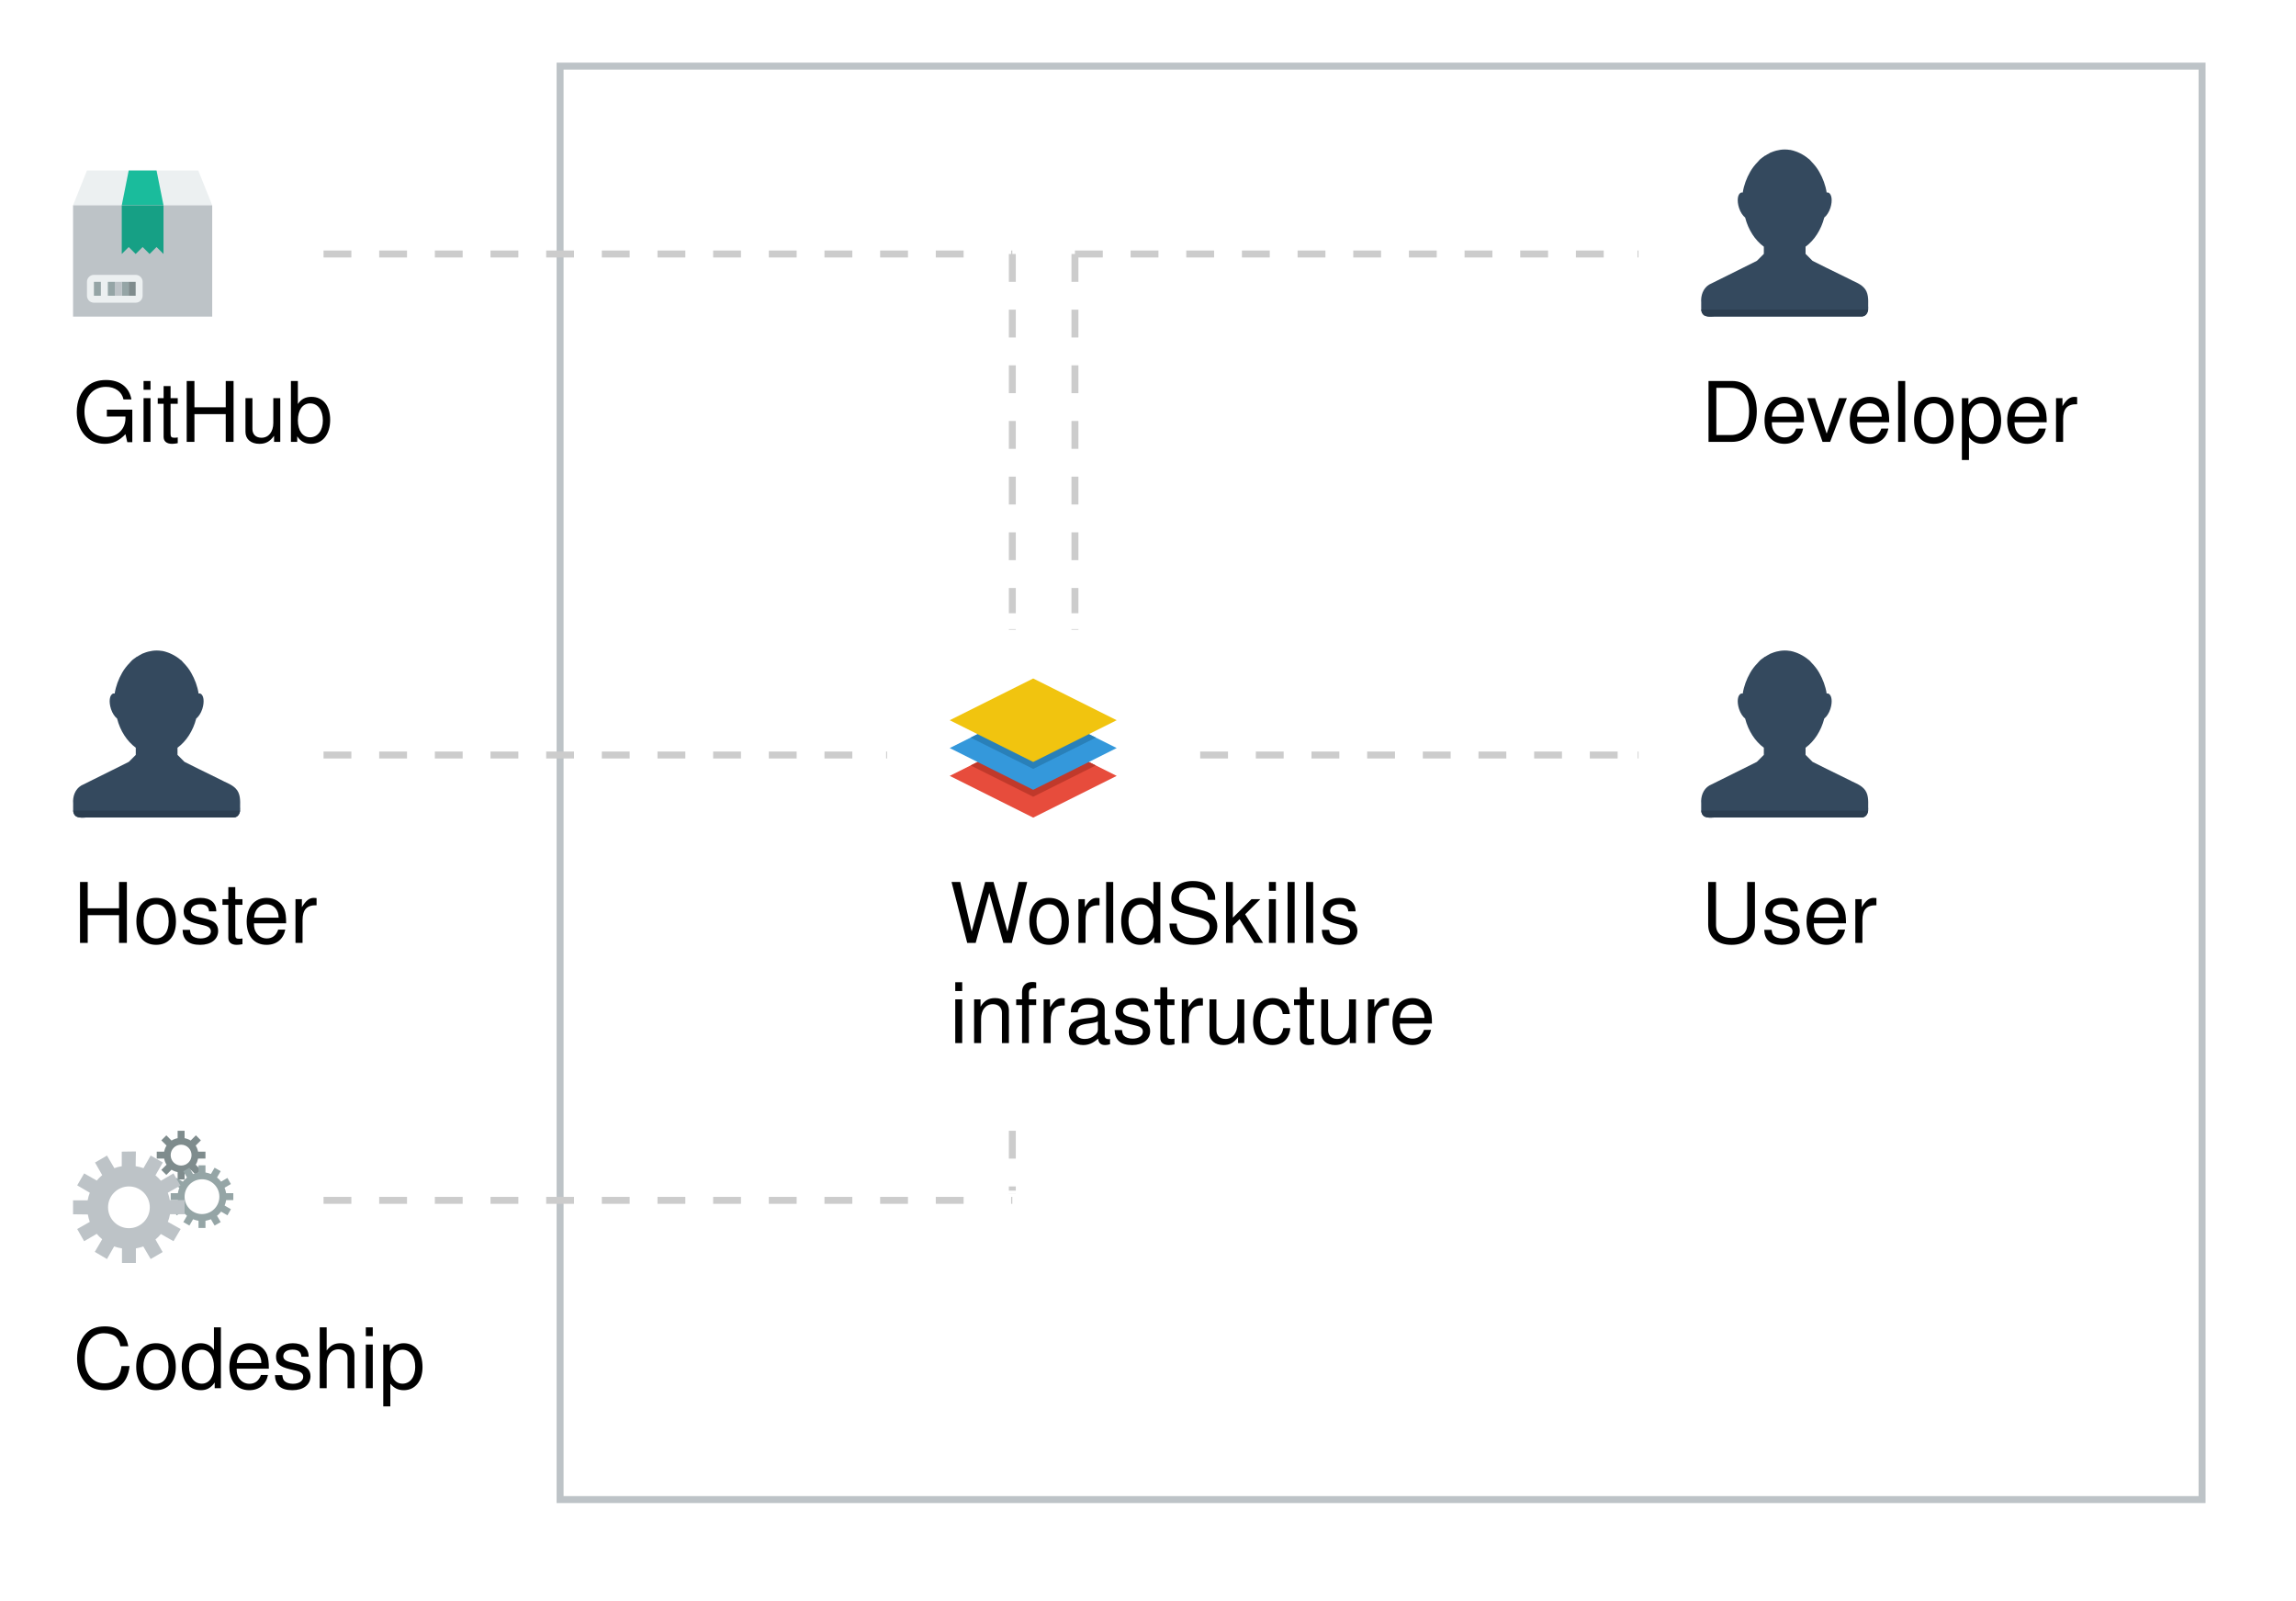
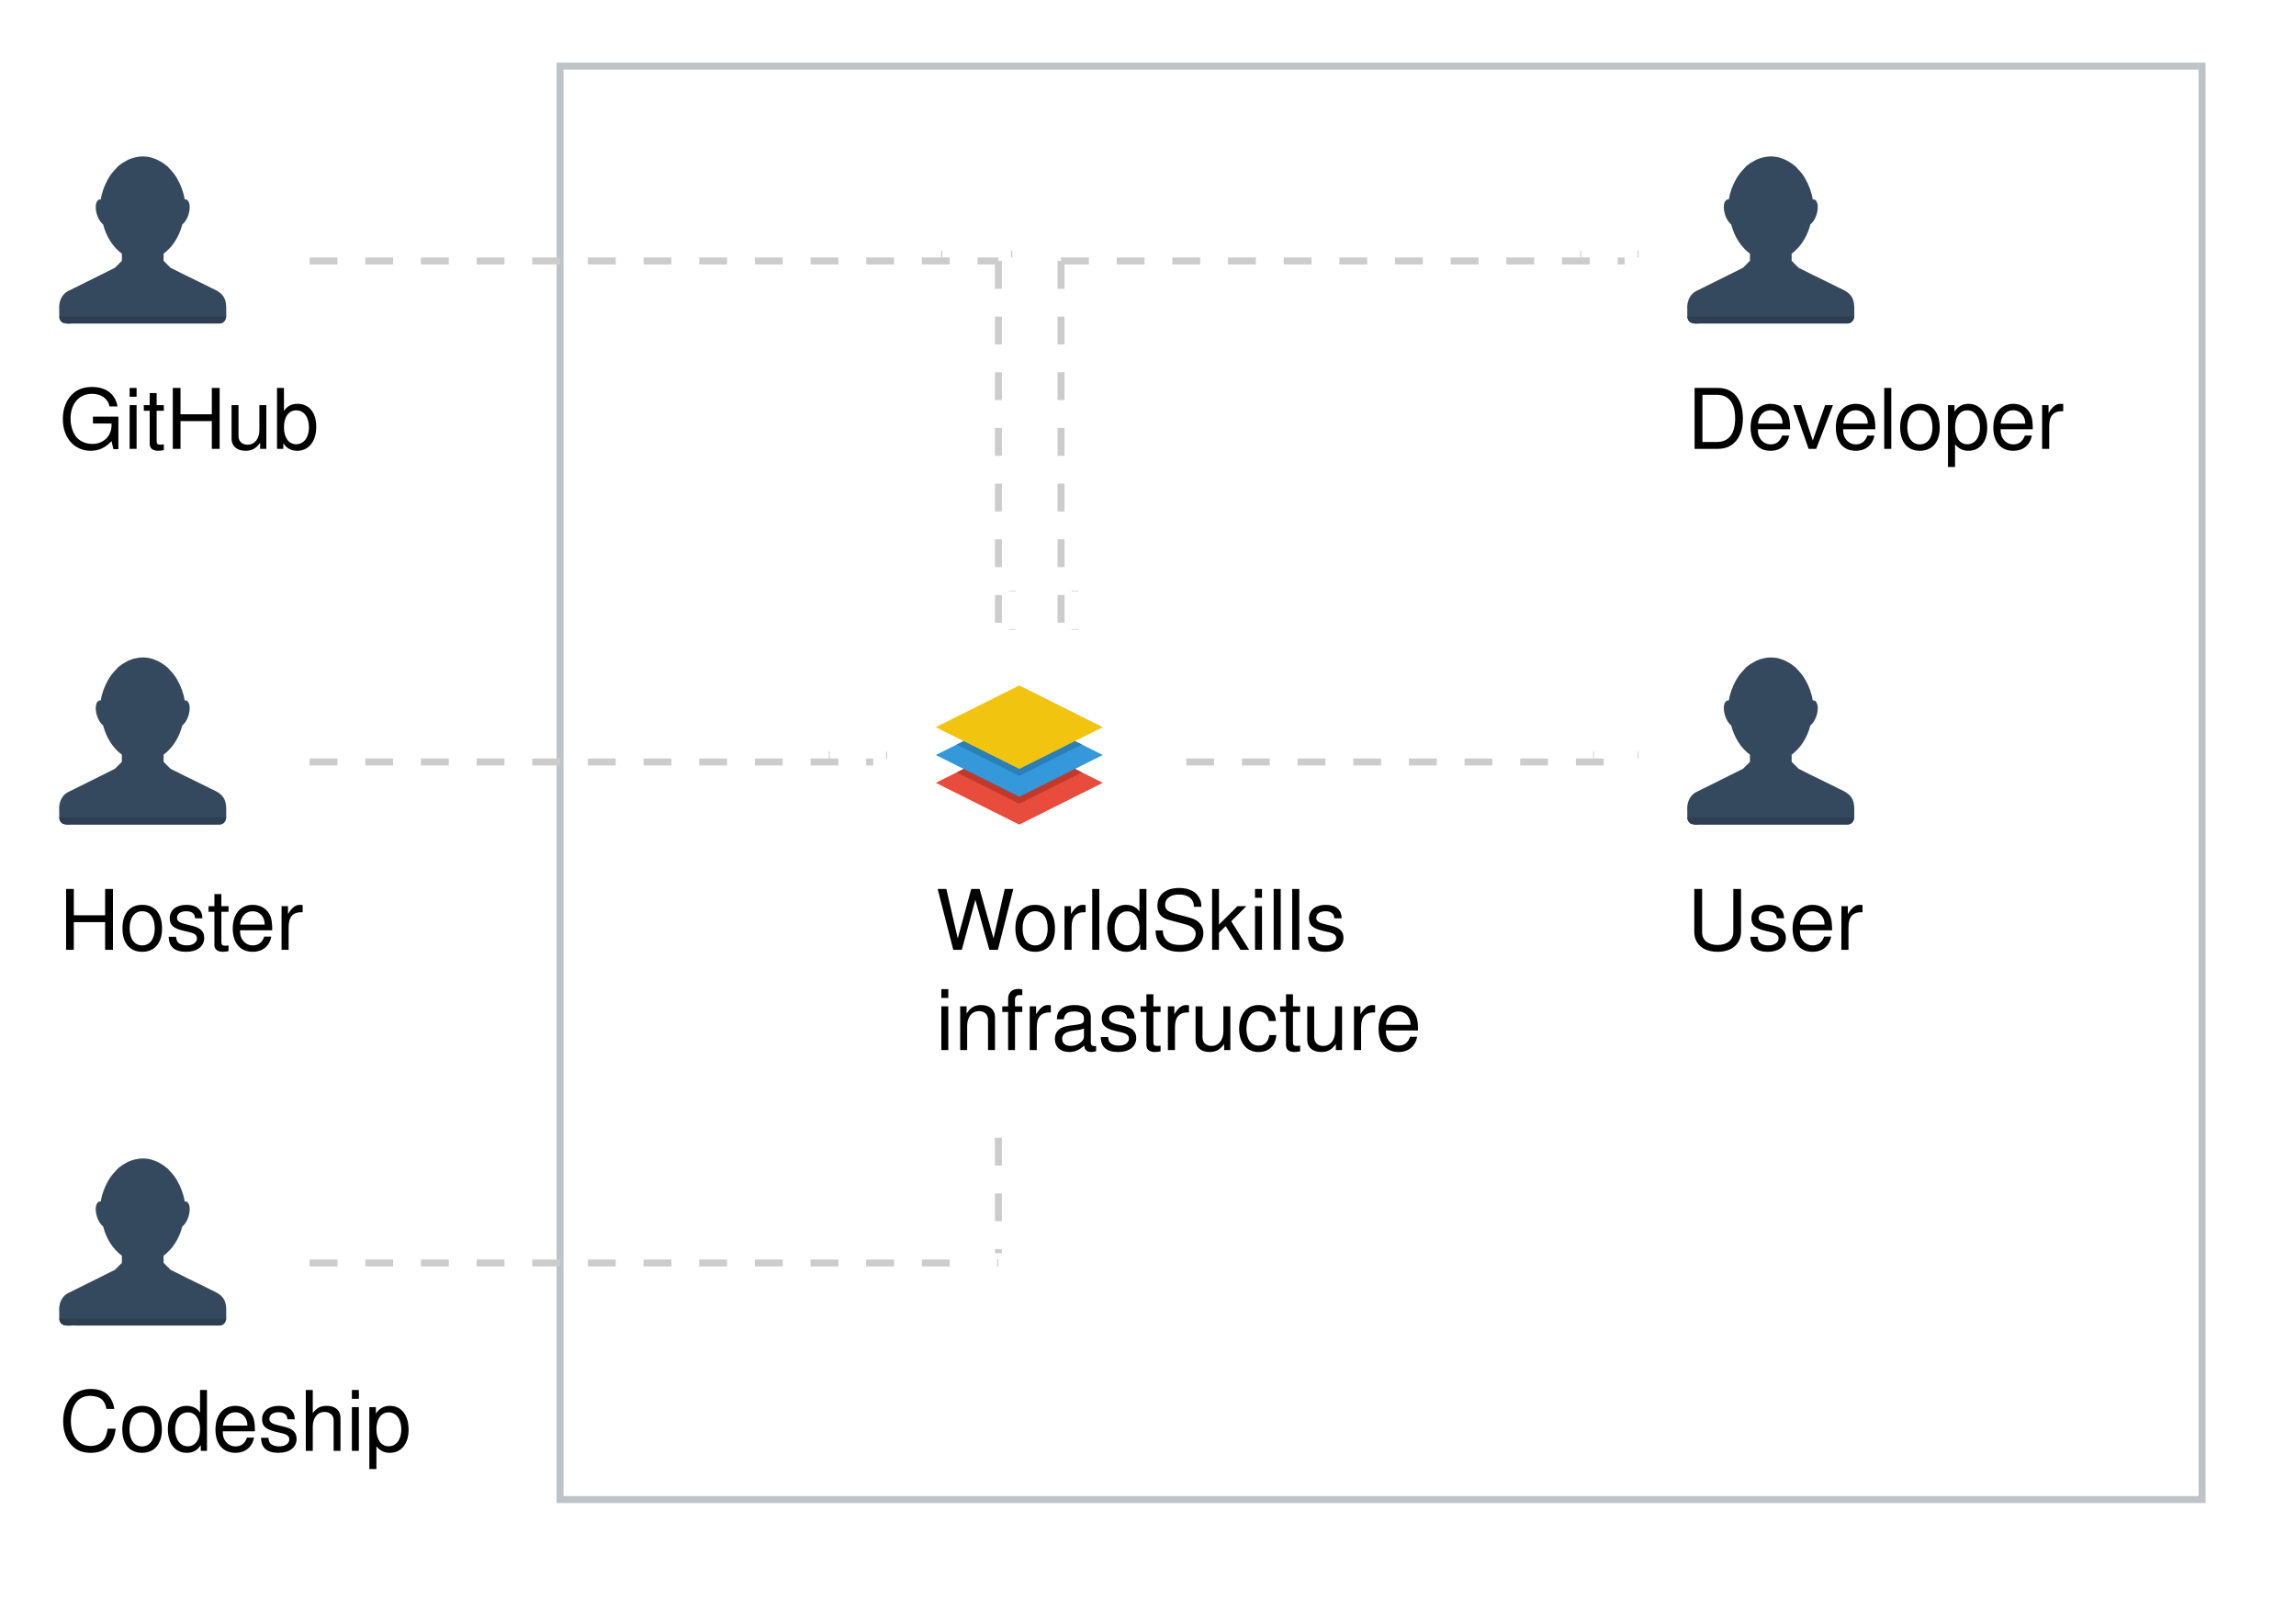
<svg xmlns="http://www.w3.org/2000/svg" version="1.1" id="Layer_1" x="0px" y="0px" width="330px" height="230px" viewBox="0 0 330 230" enable-background="new 0 0 330 230" xml:space="preserve">
-   <text transform="matrix(1 0 0 1 136.5 135.5)" font-family="'Helvetica'" font-size="12">WorldSkills</text>
-   <text transform="matrix(1 0 0 1 136.5 149.9004)" font-family="'Helvetica'" font-size="12">infrastructure</text>
-   <path fill="none" stroke="#CCCCCC" stroke-miterlimit="10" stroke-dasharray="4,4" d="M154.5,84.916v0.094 M154.5,36.5v51.63   M154.5,90.406V90.5 M228.984,108.5h0.111 M172.5,108.5h60.234 M235.391,108.5h0.11" />
+   <text transform="matrix(1 0 0 1 134.5 136.5)" font-family="'Helvetica'" font-size="12">WorldSkills</text>
+   <text transform="matrix(1 0 0 1 134.5 150.9004)" font-family="'Helvetica'" font-size="12">infrastructure</text>
+   <path fill="none" stroke="#CCCCCC" stroke-miterlimit="10" stroke-dasharray="4,4" d="M154.5,84.916v0.094 M152.5,37.5v54   M154.5,90.406V90.5 M228.984,108.5h0.111 M170.5,109.5h63 M235.391,108.5h0.11" />
  <path fill="none" stroke="#BDC3C7" stroke-miterlimit="10" d="M80.5,9.5h236v206h-236V9.5z" />
  <g>
-     <path fill="#34495E" d="M256.514,21.483c-0.406,0-0.806,0.06-1.188,0.156c-0.224,0.056-0.44,0.13-0.656,0.218   c-0.084,0.034-0.17,0.055-0.25,0.094c-0.035,0.016-0.06,0.046-0.095,0.062c-0.203,0.1-0.402,0.217-0.594,0.344   c-0.026,0.018-0.066,0.013-0.094,0.03c-0.056,0.04-0.1,0.085-0.156,0.126c-0.155,0.112-0.319,0.216-0.467,0.344   c-0.135,0.12-0.25,0.272-0.375,0.406c-0.426,0.436-0.793,0.897-1.095,1.438c-0.517,0.903-0.899,1.92-1.062,2.97   c-0.078-0.018-0.15-0.023-0.219,0c-0.525,0.17-0.654,1.167-0.312,2.218c0.2,0.616,0.534,1.102,0.875,1.375   c0.457,1.778,1.426,3.26,2.688,4.188v1.03l-1,1l-2,1c-1.617,0.802-3.23,1.606-4.845,2.407c-0.896,0.54-1.243,1.6-1.157,2.594   c0.043,0.626-0.185,1.428,0.438,1.844c0.592,0.304,1.297,0.105,1.94,0.156h13.621c2.366,0,4.727,0.004,7.094,0   c0.77-0.055,0.979-0.865,0.906-1.5c0.014-0.932,0.067-1.977-0.656-2.688c-0.592-0.603-1.435-0.84-2.156-1.25   c-1.061-0.525-2.127-1.037-3.188-1.562l-2-1l-1-1v-1.03c1.262-0.93,2.229-2.41,2.688-4.19c0.34-0.272,0.674-0.758,0.875-1.374   c0.342-1.05,0.213-2.048-0.312-2.22c-0.068-0.02-0.14-0.016-0.22,0c-0.16-1.047-0.546-2.064-1.06-2.968   c-0.303-0.54-0.67-1.002-1.096-1.438c-0.125-0.134-0.24-0.286-0.375-0.406c-0.006-0.005-0.025,0.005-0.029,0   c-0.395-0.35-0.828-0.62-1.282-0.844c-0.115-0.056-0.228-0.108-0.345-0.156c-0.084-0.034-0.166-0.064-0.25-0.094   c-0.256-0.088-0.517-0.174-0.781-0.22c-0.02-0.002-0.042,0.004-0.062,0c-0.253-0.038-0.498-0.064-0.753-0.06H256.514z" />
-     <path fill="#2C3E50" d="M244.514,44.483c0.025,0.33,0.125,0.636,0.438,0.844c0.592,0.304,1.297,0.106,1.939,0.156h13.623   c2.366,0,4.727,0.004,7.094,0c0.576-0.04,0.842-0.502,0.906-1H244.514z" />
+     <path fill="#34495E" d="M254.515,22.482c-0.406,0-0.806,0.06-1.188,0.156c-0.225,0.056-0.439,0.13-0.656,0.218   c-0.084,0.034-0.17,0.055-0.25,0.094c-0.035,0.016-0.061,0.046-0.095,0.062c-0.203,0.1-0.402,0.217-0.595,0.344   c-0.025,0.018-0.065,0.013-0.094,0.03c-0.056,0.04-0.1,0.085-0.156,0.126c-0.154,0.112-0.318,0.216-0.467,0.344   c-0.135,0.12-0.25,0.272-0.375,0.406c-0.426,0.436-0.793,0.897-1.095,1.438c-0.517,0.903-0.899,1.92-1.062,2.97   c-0.078-0.018-0.15-0.023-0.219,0c-0.525,0.17-0.654,1.167-0.312,2.218c0.199,0.616,0.533,1.102,0.875,1.375   c0.457,1.778,1.426,3.26,2.688,4.188v1.03l-1,1l-2,1c-1.617,0.802-3.229,1.606-4.845,2.407c-0.896,0.54-1.243,1.6-1.157,2.594   c0.043,0.626-0.185,1.428,0.438,1.844c0.592,0.304,1.297,0.105,1.94,0.156h13.621c2.365,0,4.727,0.004,7.094,0   c0.77-0.055,0.979-0.865,0.906-1.5c0.014-0.932,0.066-1.977-0.656-2.688c-0.592-0.603-1.436-0.84-2.156-1.25   c-1.061-0.525-2.127-1.037-3.188-1.562l-2-1l-1-1v-1.03c1.262-0.93,2.229-2.41,2.688-4.19c0.34-0.272,0.674-0.758,0.875-1.374   c0.342-1.05,0.213-2.048-0.312-2.22c-0.068-0.02-0.14-0.016-0.22,0c-0.16-1.047-0.546-2.064-1.06-2.968   c-0.303-0.54-0.67-1.002-1.097-1.438c-0.125-0.134-0.239-0.286-0.375-0.406c-0.006-0.005-0.024,0.005-0.028,0   c-0.396-0.35-0.828-0.62-1.282-0.844c-0.115-0.056-0.228-0.108-0.345-0.156c-0.084-0.034-0.166-0.064-0.25-0.094   c-0.256-0.088-0.518-0.174-0.781-0.22c-0.02-0.002-0.042,0.004-0.062,0c-0.253-0.038-0.498-0.064-0.753-0.06H254.515   L254.515,22.482z" />
+     <path fill="#2C3E50" d="M242.515,45.482c0.025,0.33,0.125,0.636,0.438,0.844c0.592,0.304,1.297,0.106,1.938,0.156h13.623   c2.366,0,4.728,0.004,7.094,0c0.576-0.04,0.843-0.502,0.906-1H242.515z" />
  </g>
  <g>
-     <path fill="#34495E" d="M256.514,93.483c-0.406,0-0.806,0.06-1.188,0.156c-0.226,0.056-0.44,0.13-0.656,0.218   c-0.085,0.034-0.17,0.055-0.25,0.094c-0.035,0.016-0.062,0.046-0.095,0.062c-0.203,0.1-0.402,0.217-0.594,0.344   c-0.026,0.018-0.065,0.013-0.094,0.03c-0.057,0.04-0.102,0.085-0.156,0.126c-0.154,0.112-0.319,0.216-0.467,0.344   c-0.136,0.12-0.25,0.272-0.375,0.406c-0.427,0.436-0.793,0.897-1.095,1.438c-0.517,0.903-0.899,1.92-1.062,2.97   c-0.078-0.018-0.15-0.023-0.219,0c-0.525,0.17-0.654,1.167-0.312,2.218c0.2,0.616,0.534,1.102,0.875,1.375   c0.457,1.778,1.426,3.26,2.688,4.188v1.03l-1,1l-2,1c-1.617,0.802-3.23,1.606-4.845,2.407c-0.896,0.54-1.243,1.6-1.157,2.594   c0.041,0.626-0.185,1.428,0.438,1.844c0.592,0.304,1.297,0.104,1.94,0.155h13.621c2.366,0,4.727,0.004,7.094,0   c0.77-0.055,0.979-0.864,0.906-1.5c0.014-0.932,0.067-1.977-0.656-2.688c-0.592-0.603-1.435-0.84-2.156-1.25   c-1.061-0.525-2.127-1.037-3.188-1.562l-2-1l-1-1v-1.03c1.262-0.93,2.229-2.41,2.688-4.19c0.34-0.272,0.674-0.758,0.875-1.374   c0.342-1.05,0.213-2.048-0.312-2.22c-0.068-0.02-0.14-0.016-0.22,0c-0.16-1.047-0.546-2.064-1.06-2.968   c-0.303-0.54-0.67-1.002-1.096-1.438c-0.125-0.134-0.24-0.286-0.375-0.406c-0.006-0.005-0.025,0.005-0.029,0   c-0.395-0.35-0.828-0.62-1.282-0.844c-0.115-0.056-0.228-0.108-0.345-0.156c-0.084-0.034-0.166-0.064-0.25-0.094   c-0.256-0.088-0.517-0.174-0.781-0.22c-0.02-0.002-0.042,0.004-0.062,0c-0.253-0.038-0.496-0.064-0.753-0.06H256.514z" />
-     <path fill="#2C3E50" d="M244.514,116.482c0.025,0.33,0.127,0.637,0.438,0.845c0.592,0.304,1.297,0.106,1.939,0.155h13.623   c2.366,0,4.727,0.004,7.094,0c0.576-0.039,0.842-0.502,0.906-1H244.514z" />
+     <path fill="#34495E" d="M254.515,94.482c-0.406,0-0.806,0.06-1.188,0.156c-0.227,0.056-0.439,0.13-0.656,0.218   c-0.085,0.034-0.17,0.055-0.25,0.094c-0.035,0.016-0.062,0.046-0.095,0.062c-0.203,0.1-0.402,0.217-0.595,0.344   c-0.025,0.018-0.064,0.013-0.094,0.03c-0.057,0.04-0.102,0.085-0.156,0.126c-0.153,0.112-0.318,0.216-0.467,0.344   c-0.136,0.12-0.25,0.272-0.375,0.406c-0.427,0.436-0.793,0.897-1.095,1.438c-0.517,0.903-0.899,1.92-1.062,2.97   c-0.078-0.018-0.15-0.023-0.219,0c-0.525,0.17-0.654,1.167-0.312,2.218c0.199,0.616,0.533,1.102,0.875,1.375   c0.457,1.778,1.426,3.26,2.688,4.188v1.03l-1,1l-2,1c-1.617,0.802-3.229,1.606-4.845,2.407c-0.896,0.54-1.243,1.6-1.157,2.594   c0.041,0.626-0.185,1.428,0.438,1.844c0.592,0.304,1.297,0.104,1.94,0.155h13.621c2.365,0,4.727,0.004,7.094,0   c0.77-0.056,0.979-0.864,0.906-1.5c0.014-0.933,0.066-1.978-0.656-2.688c-0.592-0.603-1.436-0.84-2.156-1.25   c-1.061-0.525-2.127-1.037-3.188-1.562l-2-1l-1-1v-1.03c1.262-0.93,2.229-2.41,2.688-4.19c0.34-0.272,0.674-0.758,0.875-1.374   c0.342-1.05,0.213-2.048-0.312-2.22c-0.068-0.02-0.14-0.016-0.22,0c-0.16-1.047-0.546-2.064-1.06-2.968   c-0.303-0.54-0.67-1.002-1.097-1.438c-0.125-0.134-0.239-0.286-0.375-0.406c-0.006-0.005-0.024,0.005-0.028,0   c-0.396-0.35-0.828-0.62-1.282-0.844c-0.115-0.056-0.228-0.108-0.345-0.156c-0.084-0.034-0.166-0.064-0.25-0.094   c-0.256-0.088-0.518-0.174-0.781-0.22c-0.02-0.002-0.042,0.004-0.062,0c-0.253-0.038-0.496-0.064-0.753-0.06L254.515,94.482   L254.515,94.482z" />
+     <path fill="#2C3E50" d="M242.515,117.481c0.025,0.33,0.127,0.637,0.438,0.845c0.592,0.304,1.297,0.106,1.938,0.155h13.623   c2.366,0,4.728,0.004,7.094,0c0.576-0.039,0.843-0.502,0.906-1H242.515z" />
  </g>
  <g>
-     <path fill="#34495E" d="M22.513,93.483c-0.405,0-0.805,0.06-1.188,0.156c-0.224,0.056-0.44,0.13-0.656,0.218   c-0.084,0.034-0.17,0.055-0.25,0.094c-0.035,0.016-0.06,0.046-0.095,0.062c-0.203,0.1-0.402,0.217-0.594,0.344   c-0.026,0.018-0.066,0.013-0.093,0.03c-0.056,0.04-0.1,0.085-0.156,0.126c-0.156,0.112-0.32,0.216-0.468,0.344   c-0.134,0.12-0.25,0.272-0.375,0.406c-0.425,0.436-0.793,0.897-1.094,1.438c-0.516,0.903-0.9,1.92-1.062,2.97   c-0.077-0.018-0.15-0.023-0.218,0c-0.525,0.17-0.654,1.167-0.312,2.218c0.2,0.616,0.535,1.102,0.875,1.375   c0.457,1.778,1.426,3.26,2.688,4.188v1.03l-1,1l-2,1c-1.617,0.802-3.23,1.606-4.844,2.407c-0.896,0.54-1.243,1.6-1.157,2.594   c0.042,0.626-0.185,1.428,0.438,1.844c0.592,0.304,1.297,0.104,1.94,0.155h13.621c2.367,0,4.727,0.004,7.094,0   c0.77-0.055,0.98-0.864,0.906-1.5c0.014-0.932,0.068-1.977-0.656-2.688c-0.592-0.603-1.434-0.84-2.156-1.25   c-1.06-0.525-2.127-1.037-3.188-1.562l-2-1l-1-1v-1.03c1.262-0.93,2.23-2.41,2.688-4.19c0.34-0.272,0.674-0.758,0.875-1.374   c0.342-1.05,0.213-2.048-0.312-2.22c-0.068-0.02-0.14-0.016-0.22,0c-0.16-1.047-0.546-2.064-1.06-2.968   c-0.302-0.54-0.67-1.002-1.095-1.438c-0.125-0.134-0.24-0.286-0.375-0.406c-0.006-0.005-0.025,0.005-0.03,0   c-0.394-0.35-0.828-0.62-1.282-0.844c-0.115-0.056-0.227-0.108-0.344-0.156c-0.085-0.034-0.166-0.064-0.25-0.094   c-0.257-0.088-0.517-0.174-0.782-0.22c-0.02-0.002-0.042,0.004-0.062,0c-0.253-0.038-0.498-0.064-0.753-0.06H22.513z" />
-     <path fill="#2C3E50" d="M10.513,116.482c0.026,0.33,0.126,0.637,0.438,0.845c0.592,0.304,1.297,0.106,1.94,0.155h13.622   c2.367,0,4.727,0.004,7.094,0c0.576-0.039,0.842-0.502,0.906-1H10.513z" />
+     <path fill="#34495E" d="M20.512,94.482c-0.405,0-0.805,0.06-1.188,0.156c-0.224,0.056-0.44,0.13-0.656,0.218   c-0.084,0.034-0.17,0.055-0.25,0.094c-0.035,0.016-0.06,0.046-0.095,0.062c-0.203,0.1-0.402,0.217-0.594,0.344   c-0.026,0.018-0.066,0.013-0.093,0.03c-0.056,0.04-0.1,0.085-0.156,0.126c-0.156,0.112-0.32,0.216-0.468,0.344   c-0.134,0.12-0.25,0.272-0.375,0.406c-0.425,0.436-0.793,0.897-1.094,1.438c-0.516,0.903-0.9,1.92-1.062,2.97   c-0.077-0.018-0.15-0.023-0.218,0c-0.525,0.17-0.654,1.167-0.312,2.218c0.2,0.616,0.535,1.102,0.875,1.375   c0.457,1.778,1.426,3.26,2.688,4.188v1.03l-1,1l-2,1c-1.617,0.802-3.23,1.606-4.844,2.407c-0.896,0.54-1.243,1.6-1.157,2.594   c0.042,0.626-0.185,1.428,0.438,1.844c0.592,0.304,1.297,0.104,1.94,0.155h13.621c2.367,0,4.727,0.004,7.094,0   c0.77-0.056,0.98-0.864,0.906-1.5c0.014-0.933,0.068-1.978-0.656-2.688c-0.592-0.603-1.434-0.84-2.156-1.25   c-1.06-0.525-2.127-1.037-3.188-1.562l-2-1l-1-1v-1.03c1.262-0.93,2.23-2.41,2.688-4.19c0.34-0.272,0.674-0.758,0.875-1.374   c0.342-1.05,0.213-2.048-0.312-2.22c-0.068-0.02-0.14-0.016-0.22,0c-0.16-1.047-0.546-2.064-1.06-2.968   c-0.302-0.54-0.67-1.002-1.095-1.438c-0.125-0.134-0.24-0.286-0.375-0.406c-0.006-0.005-0.025,0.005-0.03,0   c-0.394-0.35-0.828-0.62-1.282-0.844c-0.115-0.056-0.227-0.108-0.344-0.156c-0.085-0.034-0.166-0.064-0.25-0.094   c-0.257-0.088-0.517-0.174-0.782-0.22c-0.02-0.002-0.042,0.004-0.062,0c-0.253-0.038-0.498-0.064-0.753-0.06L20.512,94.482   L20.512,94.482z" />
+     <path fill="#2C3E50" d="M8.512,117.481c0.026,0.33,0.126,0.637,0.438,0.845c0.592,0.304,1.297,0.106,1.94,0.155h13.622   c2.367,0,4.727,0.004,7.094,0c0.576-0.039,0.842-0.502,0.906-1H8.512z" />
  </g>
-   <text transform="matrix(1 0 0 1 10.5 135.5)" font-family="'Helvetica'" font-size="12">Hoster</text>
-   <text transform="matrix(1 0 0 1 244.5 135.5)" font-family="'Helvetica'" font-size="12">User</text>
-   <text transform="matrix(1 0 0 1 244.5 63.5)" font-family="'Helvetica'" font-size="12">Developer</text>
-   <path fill="none" stroke="#CCCCCC" stroke-miterlimit="10" stroke-dasharray="4,4" d="M227.124,36.5h0.14 M154.5,36.5h77.445   M235.359,36.5h0.14 M119.124,108.5h0.14 M46.5,108.5h77.445 M127.359,108.5h0.14" />
+   <text transform="matrix(1 0 0 1 8.5 136.5)" font-family="'Helvetica'" font-size="12">Hoster</text>
+   <text transform="matrix(1 0 0 1 242.5 136.5)" font-family="'Helvetica'" font-size="12">User</text>
+   <text transform="matrix(1 0 0 1 242.5 64.5)" font-family="'Helvetica'" font-size="12">Developer</text>
+   <path fill="none" stroke="#CCCCCC" stroke-miterlimit="10" stroke-dasharray="4,4" d="M227.124,36.5h0.14 M152.5,37.5h81   M235.359,36.5h0.14 M119.124,108.5h0.14 M44.5,109.5h81 M127.359,108.5h0.14" />
+   <text transform="matrix(1 0 0 1 8.5 64.5)" font-family="'Helvetica'" font-size="12">GitHub</text>
+   <path fill="none" stroke="#CCCCCC" stroke-miterlimit="10" stroke-dasharray="4,4" d="M135.263,36.5h0.172 M44.5,37.5h99   M145.328,36.5h0.172 M145.5,84.916v0.094 M143.5,37.5v54 M145.5,90.406V90.5" />
  <g>
-     <path fill="#ECF0F1" d="M12.5,24.5l-2,5h20l-2-5H12.5z" />
-     <path fill="#1ABC9C" d="M17.5,29.5h6l-1-5h-4L17.5,29.5z" />
-     <path fill="none" d="M10.5,28.5h20l-2,13h-17L10.5,28.5z" />
-     <path fill="#BDC3C7" d="M10.5,29.5h20v16h-20V29.5z" />
-     <path fill="#ECF0F1" d="M13.5,39.5c-0.552,0-1,0.447-1,1v2c0,0.553,0.448,1,1,1h6c0.552,0,1-0.447,1-1v-2c0-0.553-0.448-1-1-1H13.5   z" />
-     <path fill="#16A085" d="M17.5,29.5v7l1-1l1,1l1-1l1,1l1-1l1,1v-7H17.5z" />
-     <path fill="#95A5A6" d="M13.5,40.5h1v2h-1V40.5z" />
-     <path fill="#95A5A6" d="M15.5,40.5h1v2h-1V40.5z" />
-     <path fill="#95A5A6" d="M17.5,40.5h1v2h-1V40.5z" />
-     <path fill="#7F8C8D" d="M18.5,40.5h1v2h-1V40.5z" />
-     <path fill="#BDC3C7" d="M16.5,40.5h1v2h-1V40.5z" />
+     <path fill="#E74C3C" d="M134.5,112.5l12,6l12-6l-12-6L134.5,112.5z" />
+     <path fill="#C0392B" d="M146.5,106.5l-9,4.5l9,4.5l9-4.5L146.5,106.5z" />
+     <path fill="#3498DB" d="M134.5,108.5l12,6l12-6l-12-6L134.5,108.5z" />
+     <path fill="#2980B9" d="M146.5,102.5l-9,4.5l9,4.5l9-4.5L146.5,102.5z" />
+     <path fill="#F1C40F" d="M134.5,104.5l12,6l12-6l-12-6L134.5,104.5z" />
  </g>
-   <text transform="matrix(1 0 0 1 10.5 63.5)" font-family="'Helvetica'" font-size="12">GitHub</text>
-   <path fill="none" stroke="#CCCCCC" stroke-miterlimit="10" stroke-dasharray="4,4" d="M135.263,36.5h0.172 M46.5,36.5h94.655   M145.328,36.5h0.172 M145.5,84.916v0.094 M145.5,36.5v51.63 M145.5,90.406V90.5" />
+   <text transform="matrix(1 0 0 1 8.5 208.5)" font-family="'Helvetica'" font-size="12">Codeship</text>
+   <path fill="none" stroke="#CCCCCC" stroke-miterlimit="10" stroke-dasharray="4,4" d="M133.263,181.5h0.172 M44.5,181.5h94.655   M143.328,181.5h0.172 M143.5,179.57v0.015 M143.5,163.5v16.605 M143.5,180.484v0.016" />
  <g>
-     <path fill="#E74C3C" d="M136.5,111.5l12,6l12-6l-12-6L136.5,111.5z" />
-     <path fill="#C0392B" d="M148.5,105.5l-9,4.5l9,4.5l9-4.5L148.5,105.5z" />
-     <path fill="#3498DB" d="M136.5,107.5l12,6l12-6l-12-6L136.5,107.5z" />
-     <path fill="#2980B9" d="M148.5,101.5l-9,4.5l9,4.5l9-4.5L148.5,101.5z" />
-     <path fill="#F1C40F" d="M136.5,103.5l12,6l12-6l-12-6L136.5,103.5z" />
+     <path fill="#34495E" d="M20.512,22.482c-0.405,0-0.805,0.06-1.188,0.156c-0.224,0.056-0.44,0.13-0.656,0.218   c-0.084,0.034-0.17,0.055-0.25,0.094c-0.035,0.016-0.06,0.046-0.095,0.062c-0.203,0.1-0.402,0.217-0.594,0.344   c-0.026,0.018-0.066,0.013-0.093,0.03c-0.056,0.04-0.1,0.085-0.156,0.126c-0.156,0.112-0.32,0.216-0.468,0.344   c-0.134,0.12-0.25,0.272-0.375,0.406c-0.425,0.436-0.793,0.897-1.094,1.438c-0.516,0.903-0.9,1.92-1.062,2.97   c-0.077-0.018-0.15-0.023-0.218,0c-0.525,0.17-0.654,1.167-0.312,2.218c0.2,0.616,0.535,1.102,0.875,1.375   c0.457,1.778,1.426,3.259,2.688,4.188v1.03l-1,1l-2,1c-1.617,0.802-3.23,1.605-4.844,2.406c-0.896,0.541-1.243,1.601-1.157,2.594   c0.042,0.627-0.185,1.429,0.438,1.845c0.592,0.304,1.297,0.104,1.94,0.155h13.622c2.366,0,4.727,0.004,7.094,0   c0.77-0.056,0.979-0.864,0.906-1.5c0.014-0.933,0.067-1.978-0.656-2.688c-0.592-0.603-1.435-0.84-2.156-1.25   c-1.061-0.524-2.127-1.037-3.188-1.562l-2-1l-1-1v-1.03c1.262-0.931,2.229-2.41,2.688-4.19c0.34-0.272,0.674-0.758,0.875-1.374   c0.342-1.05,0.213-2.048-0.312-2.22c-0.068-0.02-0.14-0.016-0.22,0c-0.16-1.047-0.546-2.064-1.06-2.968   c-0.303-0.54-0.67-1.002-1.096-1.438c-0.125-0.134-0.24-0.286-0.375-0.406c-0.006-0.005-0.025,0.005-0.029,0   c-0.395-0.35-0.828-0.62-1.282-0.844c-0.115-0.056-0.228-0.108-0.345-0.156c-0.084-0.034-0.166-0.064-0.25-0.094   c-0.256-0.088-0.517-0.174-0.781-0.22c-0.02-0.002-0.042,0.004-0.062,0c-0.253-0.038-0.498-0.064-0.753-0.06L20.512,22.482   L20.512,22.482z" />
+     <path fill="#2C3E50" d="M8.512,45.481c0.026,0.33,0.126,0.637,0.438,0.845c0.592,0.304,1.297,0.106,1.94,0.155h13.623   c2.366,0,4.727,0.004,7.094,0c0.576-0.039,0.842-0.502,0.906-1H8.512z" />
  </g>
  <g>
-     <path fill="#7F8C8D" d="M25.53,162.5v1.062c-0.31,0.063-0.616,0.176-0.874,0.344l-0.75-0.75l-0.72,0.72l0.75,0.75   c-0.167,0.257-0.278,0.562-0.343,0.874H22.53v1h1.063c0.064,0.312,0.176,0.617,0.344,0.875l-0.75,0.75l0.72,0.72l0.75-0.75   c0.257,0.167,0.562,0.28,0.874,0.343v1.062h1v-1.062c0.313-0.063,0.618-0.176,0.876-0.344l0.75,0.75l0.72-0.72l-0.75-0.75   c0.167-0.257,0.278-0.562,0.343-0.874h1.06v-1h-1.06c-0.065-0.312-0.177-0.617-0.345-0.875l0.75-0.75l-0.72-0.721l-0.75,0.75   c-0.257-0.166-0.562-0.279-0.874-0.342V162.5H25.53L25.53,162.5z M26.03,164.5c0.83,0,1.5,0.672,1.5,1.5s-0.67,1.5-1.5,1.5   c-0.83,0-1.5-0.672-1.5-1.5S25.203,164.5,26.03,164.5z" />
-     <path fill="#95A5A6" d="M28.53,167.471v1.029c-0.27,0.038-0.533,0.122-0.78,0.221l-0.53-0.908l-0.876,0.5l0.53,0.906   c-0.222,0.174-0.418,0.37-0.593,0.594l-0.905-0.53l-0.5,0.874l0.906,0.529c-0.095,0.248-0.18,0.513-0.218,0.782h-1.03v1h1.03   c0.038,0.271,0.123,0.533,0.22,0.78l-0.907,0.529l0.5,0.877l0.906-0.53c0.176,0.222,0.372,0.418,0.595,0.593l-0.53,0.905l0.874,0.5   l0.53-0.906c0.247,0.095,0.51,0.181,0.78,0.218v1.03h1v-1.03c0.272-0.037,0.535-0.123,0.782-0.22l0.53,0.907l0.876-0.5l-0.53-0.906   c0.222-0.176,0.418-0.372,0.593-0.595l0.907,0.53l0.5-0.875l-0.906-0.529c0.097-0.247,0.182-0.51,0.22-0.78h1.03v-1H32.5   c-0.038-0.272-0.123-0.534-0.22-0.782l0.907-0.529l-0.5-0.877l-0.906,0.531c-0.174-0.224-0.37-0.418-0.593-0.594l0.53-0.906   l-0.874-0.5l-0.53,0.905c-0.248-0.098-0.512-0.182-0.782-0.22v-1.03h-1L28.53,167.471z M29.03,169.471c1.382,0,2.5,1.117,2.5,2.5   c0,1.381-1.118,2.5-2.5,2.5c-1.382,0-2.5-1.121-2.5-2.5C26.53,170.59,27.65,169.471,29.03,169.471z" />
-     <path fill="#BDC3C7" d="M19.53,165.471L17.5,165.5v2.094c-0.36,0.062-0.712,0.15-1.062,0.28l-1.062-1.81l-1.72,1l1.032,1.81   c-0.29,0.24-0.547,0.502-0.78,0.782l-1.813-1.03l-1,1.718l1.812,1.062c-0.134,0.359-0.25,0.715-0.312,1.094H10.5v2l2.125,0.029   c0.063,0.361,0.15,0.714,0.28,1.063l-1.81,1.03l1,1.75l1.81-1.061c0.24,0.289,0.502,0.547,0.782,0.78l-1.062,1.812l1.75,1.031   l1.03-1.811c0.36,0.134,0.747,0.217,1.126,0.279v2.095h2v-2.095c0.36-0.062,0.713-0.15,1.063-0.28l1.062,1.81l1.72-1l-1.032-1.81   c0.29-0.24,0.547-0.502,0.78-0.782l1.813,1.03l1.03-1.75l-1.843-1.03c0.135-0.359,0.25-0.715,0.312-1.094h2.094v-2.032h-2.126   c-0.062-0.36-0.15-0.712-0.28-1.062l1.81-1.03l-1-1.75l-1.81,1.06c-0.24-0.287-0.502-0.545-0.782-0.779l1.062-1.844l-1.75-1   l-1.03,1.812c-0.36-0.134-0.747-0.218-1.126-0.28l0.033-2.125L19.53,165.471z M18.53,170.5c1.658,0,3,1.343,3,3   c0,1.656-1.342,3-3,3c-1.658,0-3-1.344-3-3C15.53,171.843,16.875,170.5,18.53,170.5z" />
+     <path fill="#34495E" d="M20.512,166.482c-0.406,0-0.806,0.06-1.188,0.156c-0.224,0.055-0.44,0.129-0.656,0.217   c-0.084,0.035-0.17,0.056-0.25,0.095c-0.035,0.016-0.06,0.046-0.095,0.062c-0.203,0.1-0.402,0.217-0.594,0.344   c-0.026,0.019-0.066,0.014-0.093,0.031c-0.056,0.039-0.1,0.084-0.156,0.125c-0.156,0.112-0.32,0.217-0.468,0.344   c-0.134,0.121-0.25,0.272-0.375,0.406c-0.425,0.437-0.793,0.897-1.094,1.438c-0.516,0.903-0.9,1.92-1.062,2.97   c-0.077-0.018-0.15-0.023-0.218,0c-0.525,0.17-0.654,1.167-0.312,2.219c0.2,0.615,0.535,1.102,0.875,1.375   c0.457,1.777,1.426,3.259,2.688,4.188v1.03l-1,1l-2,1c-1.617,0.802-3.23,1.605-4.844,2.406c-0.896,0.541-1.243,1.601-1.157,2.594   c0.042,0.627-0.185,1.429,0.438,1.845c0.592,0.304,1.297,0.104,1.94,0.155h13.622c2.366,0,4.727,0.004,7.094,0   c0.77-0.056,0.979-0.864,0.906-1.5c0.014-0.933,0.067-1.978-0.656-2.688c-0.592-0.603-1.435-0.84-2.156-1.25   c-1.061-0.524-2.127-1.037-3.188-1.562l-2-1l-1-1v-1.03c1.262-0.931,2.229-2.41,2.688-4.189c0.34-0.272,0.674-0.759,0.875-1.375   c0.342-1.05,0.213-2.048-0.312-2.22c-0.068-0.021-0.14-0.017-0.22,0c-0.16-1.047-0.546-2.063-1.06-2.968   c-0.303-0.54-0.67-1.002-1.096-1.438c-0.125-0.135-0.24-0.287-0.375-0.406c-0.006-0.006-0.025,0.004-0.029,0   c-0.395-0.351-0.828-0.621-1.282-0.844c-0.115-0.057-0.228-0.109-0.345-0.156c-0.084-0.034-0.166-0.064-0.25-0.094   c-0.256-0.089-0.517-0.175-0.781-0.221c-0.02-0.002-0.042,0.004-0.062,0c-0.252-0.038-0.498-0.064-0.752-0.061h0.002V166.482z" />
+     <path fill="#2C3E50" d="M8.512,189.481c0.026,0.33,0.126,0.637,0.438,0.845c0.592,0.304,1.297,0.106,1.94,0.155h13.623   c2.366,0,4.727,0.004,7.094,0c0.576-0.039,0.842-0.502,0.906-1H8.512z" />
  </g>
-   <text transform="matrix(1 0 0 1 10.5 199.5)" font-family="'Helvetica'" font-size="12">Codeship</text>
-   <path fill="none" stroke="#CCCCCC" stroke-miterlimit="10" stroke-dasharray="4,4" d="M135.263,172.5h0.172 M46.5,172.5h94.655   M145.328,172.5h0.172 M145.5,170.57v0.015 M145.5,162.5v8.605 M145.5,171.484v0.016" />
</svg>
